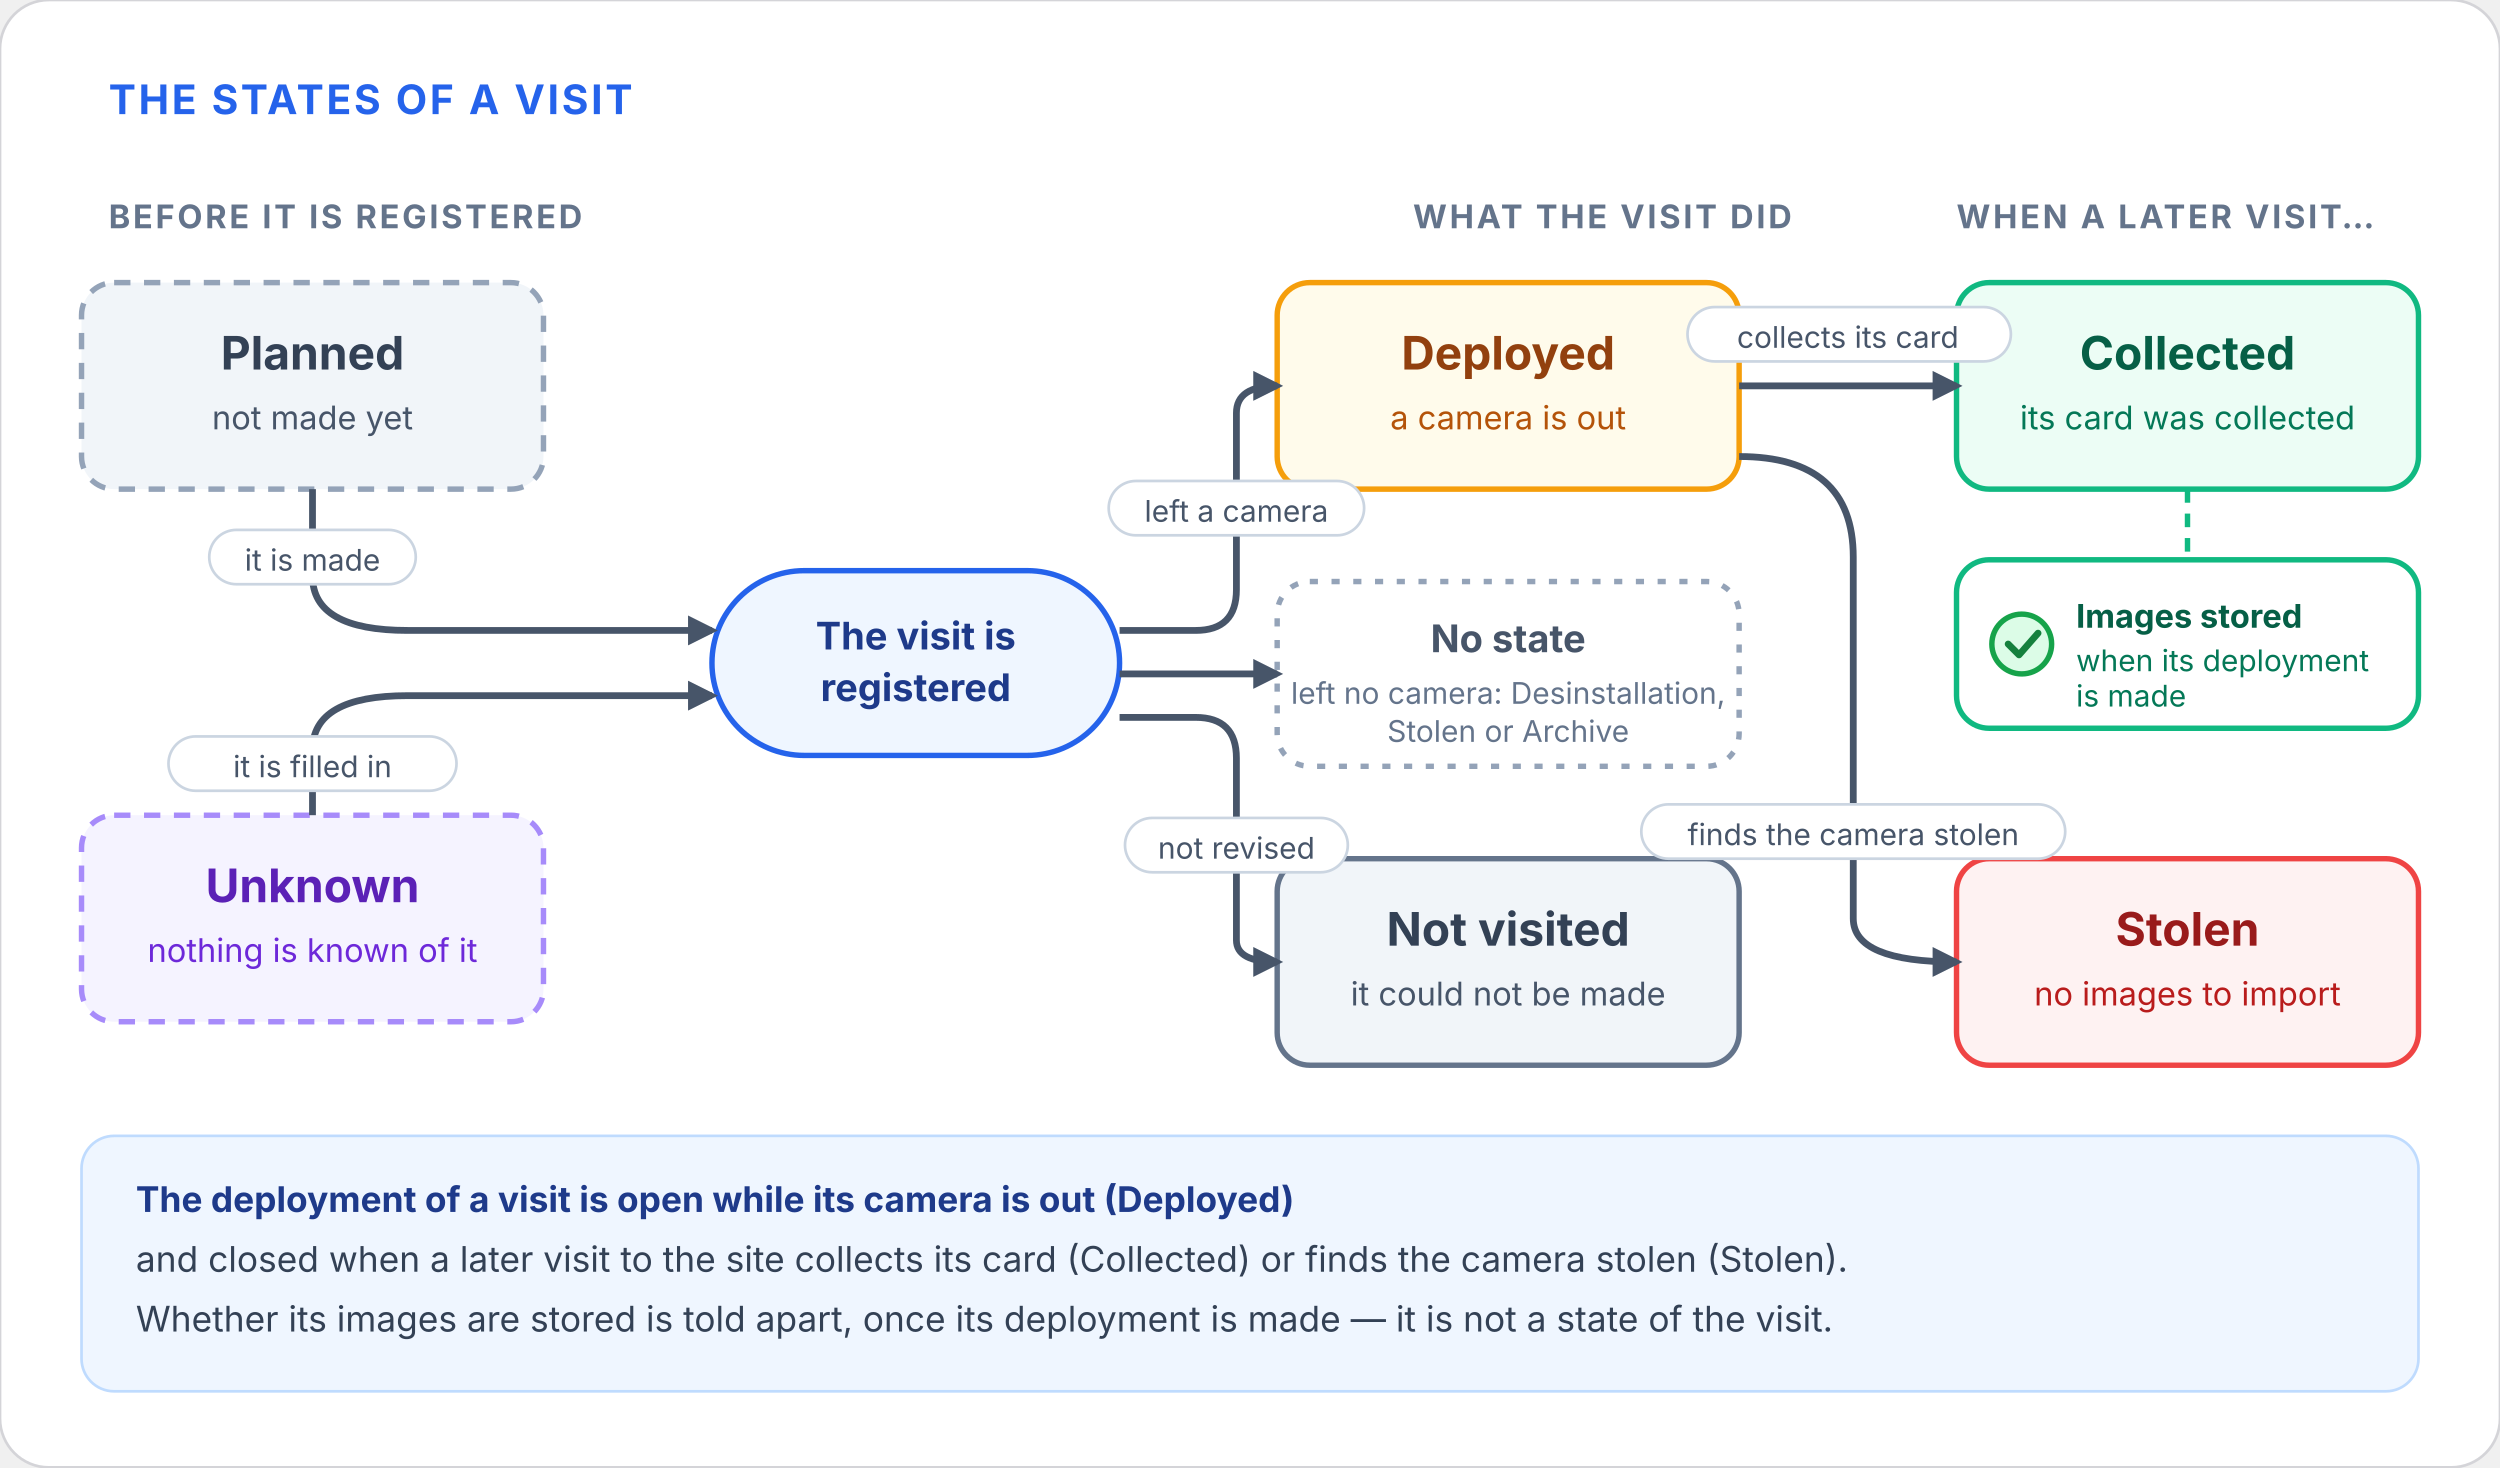
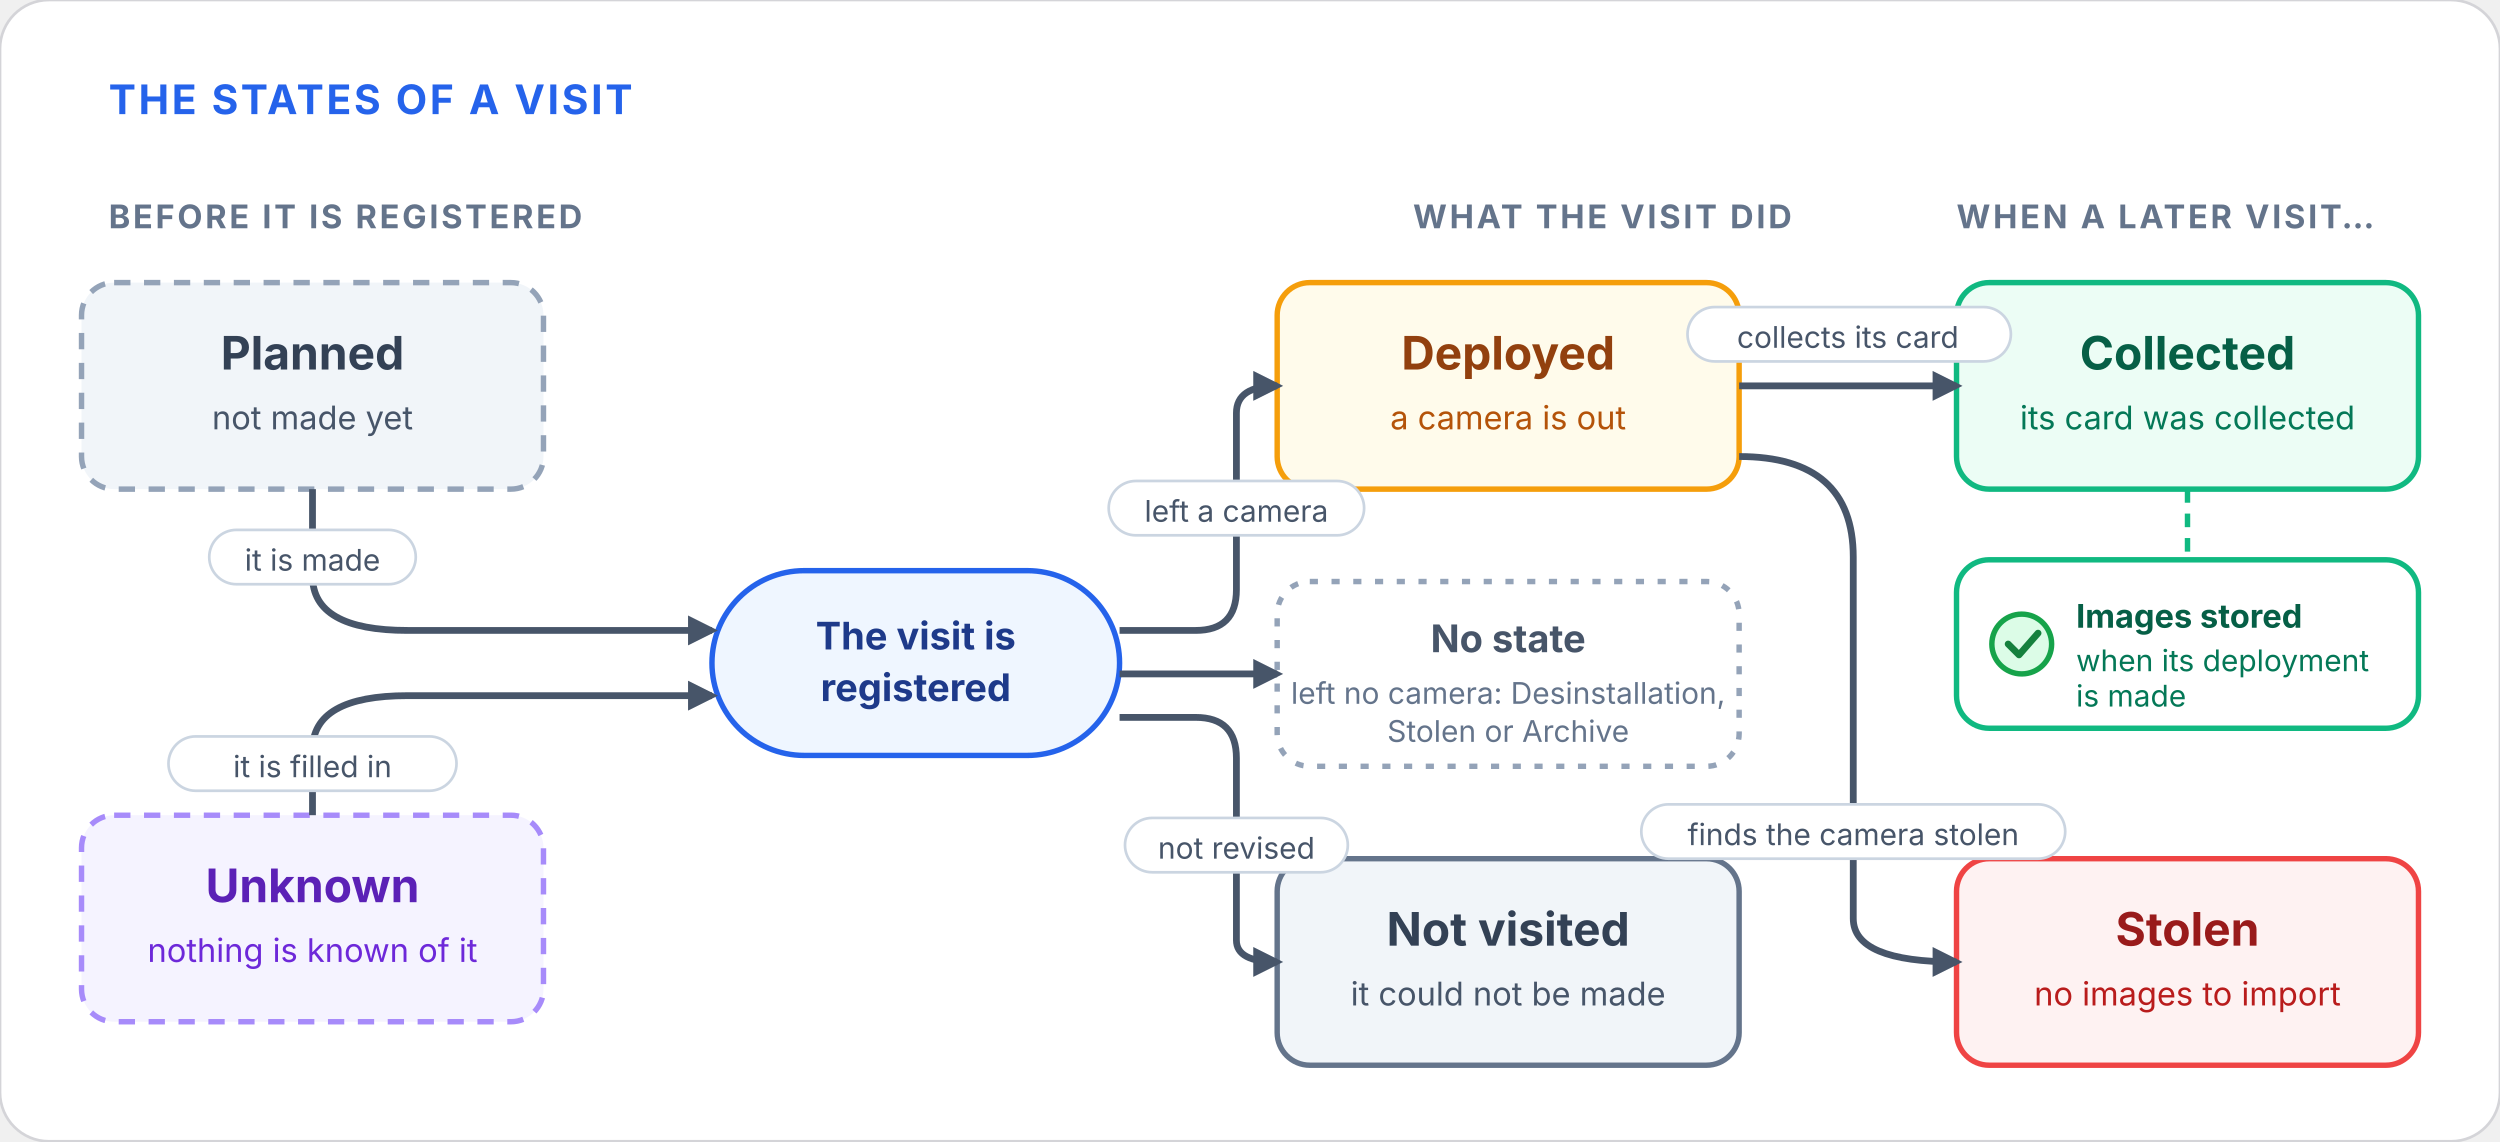
- <svg xmlns="http://www.w3.org/2000/svg" viewBox="0 0 920 540" width="920" height="540" role="img" aria-labelledby="t d" font-family="Inter, 'Segoe UI', Roboto, Helvetica, Arial, sans-serif">
+ <svg xmlns="http://www.w3.org/2000/svg" viewBox="0 0 920 420" width="920" height="420" role="img" aria-labelledby="t d" font-family="Inter, 'Segoe UI', Roboto, Helvetica, Arial, sans-serif">
  <defs>
    <marker id="a" viewBox="0 0 10 10" refX="8" refY="5" markerUnits="userSpaceOnUse" markerWidth="11" markerHeight="11" orient="auto">
      <path d="M0 0 L10 5 L0 10 z" fill="#475569" />
    </marker>
  </defs>
-   <rect x="0" y="0" width="920" height="540" rx="18" fill="#ffffff" stroke="#d4d4d8" />
+   <rect x="0" y="0" width="920" height="420" rx="18" fill="#ffffff" stroke="#d4d4d8" />
  <text x="40" y="42" font-size="15" font-weight="700" fill="#2563eb" letter-spacing="1">THE STATES OF A VISIT</text>
  <text x="40" y="84" font-size="12" font-weight="700" fill="#64748b" letter-spacing="1">BEFORE IT IS REGISTERED</text>
  <text x="520" y="84" font-size="12" font-weight="700" fill="#64748b" letter-spacing="1">WHAT THE VISIT DID</text>
  <text x="720" y="84" font-size="12" font-weight="700" fill="#64748b" letter-spacing="1">WHEN A LATER VISIT…</text>
  <rect x="30" y="104" width="170" height="76" rx="12" fill="#f1f5f9" stroke="#94a3b8" stroke-width="2" stroke-dasharray="6 5" />
  <text x="115" y="136" font-size="17" font-weight="700" fill="#334155" text-anchor="middle">Planned</text>
  <text x="115" y="158" font-size="12" fill="#475569" text-anchor="middle">not made yet</text>
  <rect x="30" y="300" width="170" height="76" rx="12" fill="#f5f3ff" stroke="#a78bfa" stroke-width="2" stroke-dasharray="6 5" />
  <text x="115" y="332" font-size="17" font-weight="700" fill="#5b21b6" text-anchor="middle">Unknown</text>
  <text x="115" y="354" font-size="12" fill="#6d28d9" text-anchor="middle">nothing is known of it</text>
  <rect x="262" y="210" width="150" height="68" rx="34" fill="#eff6ff" stroke="#2563eb" stroke-width="2" />
  <text x="337" y="239" font-size="14" font-weight="700" fill="#1e3a8a" text-anchor="middle">The visit is</text>
  <text x="337" y="258" font-size="14" font-weight="700" fill="#1e3a8a" text-anchor="middle">registered</text>
  <path d="M115 180 V212 Q115 232 150 232 H262" fill="none" stroke="#475569" stroke-width="2.500" marker-end="url(#a)" />
  <path d="M115 300 V276 Q115 256 150 256 H262" fill="none" stroke="#475569" stroke-width="2.500" marker-end="url(#a)" />
  <rect x="77" y="195" width="76" height="20" rx="10" fill="#ffffff" stroke="#cbd5e1" />
  <text x="115" y="210" font-size="11" fill="#475569" text-anchor="middle">it is made</text>
  <rect x="62" y="271" width="106" height="20" rx="10" fill="#ffffff" stroke="#cbd5e1" />
  <text x="115" y="286" font-size="11" fill="#475569" text-anchor="middle">it is filled in</text>
  <rect x="470" y="104" width="170" height="76" rx="12" fill="#fffbeb" stroke="#f59e0b" stroke-width="2" />
  <text x="555" y="136" font-size="17" font-weight="700" fill="#92400e" text-anchor="middle">Deployed</text>
  <text x="555" y="158" font-size="12" fill="#b45309" text-anchor="middle">a camera is out</text>
  <path d="M412 232 H440 Q455 232 455 217 V152 Q455 142 470 142" fill="none" stroke="#475569" stroke-width="2.500" marker-end="url(#a)" />
  <rect x="408" y="177" width="94" height="20" rx="10" fill="#ffffff" stroke="#cbd5e1" />
  <text x="455" y="192" font-size="11" fill="#475569" text-anchor="middle">left a camera</text>
  <rect x="470" y="214" width="170" height="68" rx="12" fill="#ffffff" stroke="#94a3b8" stroke-width="2" stroke-dasharray="3 5" />
  <text x="555" y="240" font-size="14" font-weight="700" fill="#475569" text-anchor="middle">No state</text>
  <text x="555" y="259" font-size="11" fill="#64748b" text-anchor="middle">left no camera: Desinstallation,</text>
  <text x="555" y="273" font-size="11" fill="#64748b" text-anchor="middle">Stolen or Archive</text>
  <path d="M412 248 H470" fill="none" stroke="#475569" stroke-width="2.500" marker-end="url(#a)" />
  <rect x="470" y="316" width="170" height="76" rx="12" fill="#f1f5f9" stroke="#64748b" stroke-width="2" />
  <text x="555" y="348" font-size="17" font-weight="700" fill="#334155" text-anchor="middle">Not visited</text>
  <text x="555" y="370" font-size="12" fill="#475569" text-anchor="middle">it could not be made</text>
  <path d="M412 264 H440 Q455 264 455 279 V346 Q455 354 470 354" fill="none" stroke="#475569" stroke-width="2.500" marker-end="url(#a)" />
  <rect x="414" y="301" width="82" height="20" rx="10" fill="#ffffff" stroke="#cbd5e1" />
  <text x="455" y="316" font-size="11" fill="#475569" text-anchor="middle">not revised</text>
  <rect x="720" y="104" width="170" height="76" rx="12" fill="#ecfdf5" stroke="#10b981" stroke-width="2" />
  <text x="805" y="136" font-size="17" font-weight="700" fill="#065f46" text-anchor="middle">Collected</text>
  <text x="805" y="158" font-size="12" fill="#047857" text-anchor="middle">its card was collected</text>
  <path d="M640 142 H720" fill="none" stroke="#475569" stroke-width="2.500" marker-end="url(#a)" />
  <rect x="621" y="113" width="119" height="20" rx="10" fill="#ffffff" stroke="#cbd5e1" />
  <text x="680" y="128" font-size="11" fill="#475569" text-anchor="middle">collects its card</text>
  <rect x="720" y="206" width="170" height="62" rx="12" fill="#ffffff" stroke="#10b981" stroke-width="2" />
  <circle cx="744" cy="237" r="11" fill="#dcfce7" stroke="#16a34a" stroke-width="2" />
  <path d="M739 237 l4 4 l7 -8" fill="none" stroke="#15803d" stroke-width="2.500" stroke-linecap="round" stroke-linejoin="round" />
  <text x="764" y="231" font-size="12" font-weight="700" fill="#065f46">Images stored</text>
  <text x="764" y="247" font-size="11" fill="#047857">when its deployment</text>
  <text x="764" y="260" font-size="11" fill="#047857">is made</text>
  <path d="M805 180 V206" fill="none" stroke="#10b981" stroke-width="2" stroke-dasharray="5 4" />
  <rect x="720" y="316" width="170" height="76" rx="12" fill="#fef2f2" stroke="#ef4444" stroke-width="2" />
  <text x="805" y="348" font-size="17" font-weight="700" fill="#991b1b" text-anchor="middle">Stolen</text>
  <text x="805" y="370" font-size="12" fill="#b91c1c" text-anchor="middle">no images to import</text>
  <path d="M640 168 Q682 168 682 205 V338 Q682 354 720 354" fill="none" stroke="#475569" stroke-width="2.500" marker-end="url(#a)" />
  <rect x="604" y="296" width="156" height="20" rx="10" fill="#ffffff" stroke="#cbd5e1" />
  <text x="682" y="311" font-size="11" fill="#475569" text-anchor="middle">finds the camera stolen</text>
-   <rect x="30" y="418" width="860" height="94" rx="12" fill="#eff6ff" stroke="#bfdbfe" />
-   <g font-size="13" fill="#1e3a8a">
-     <text x="50" y="446" font-weight="700">The deployment of a visit is open while its camera is out (Deployed)</text>
-     <text x="50" y="468" fill="#334155">and closed when a later visit to the site collects its card (Collected) or finds the camera stolen (Stolen).</text>
-     <text x="50" y="490" fill="#334155">Whether its images are stored is told apart, once its deployment is made — it is not a state of the visit.</text>
-   </g>
</svg>
